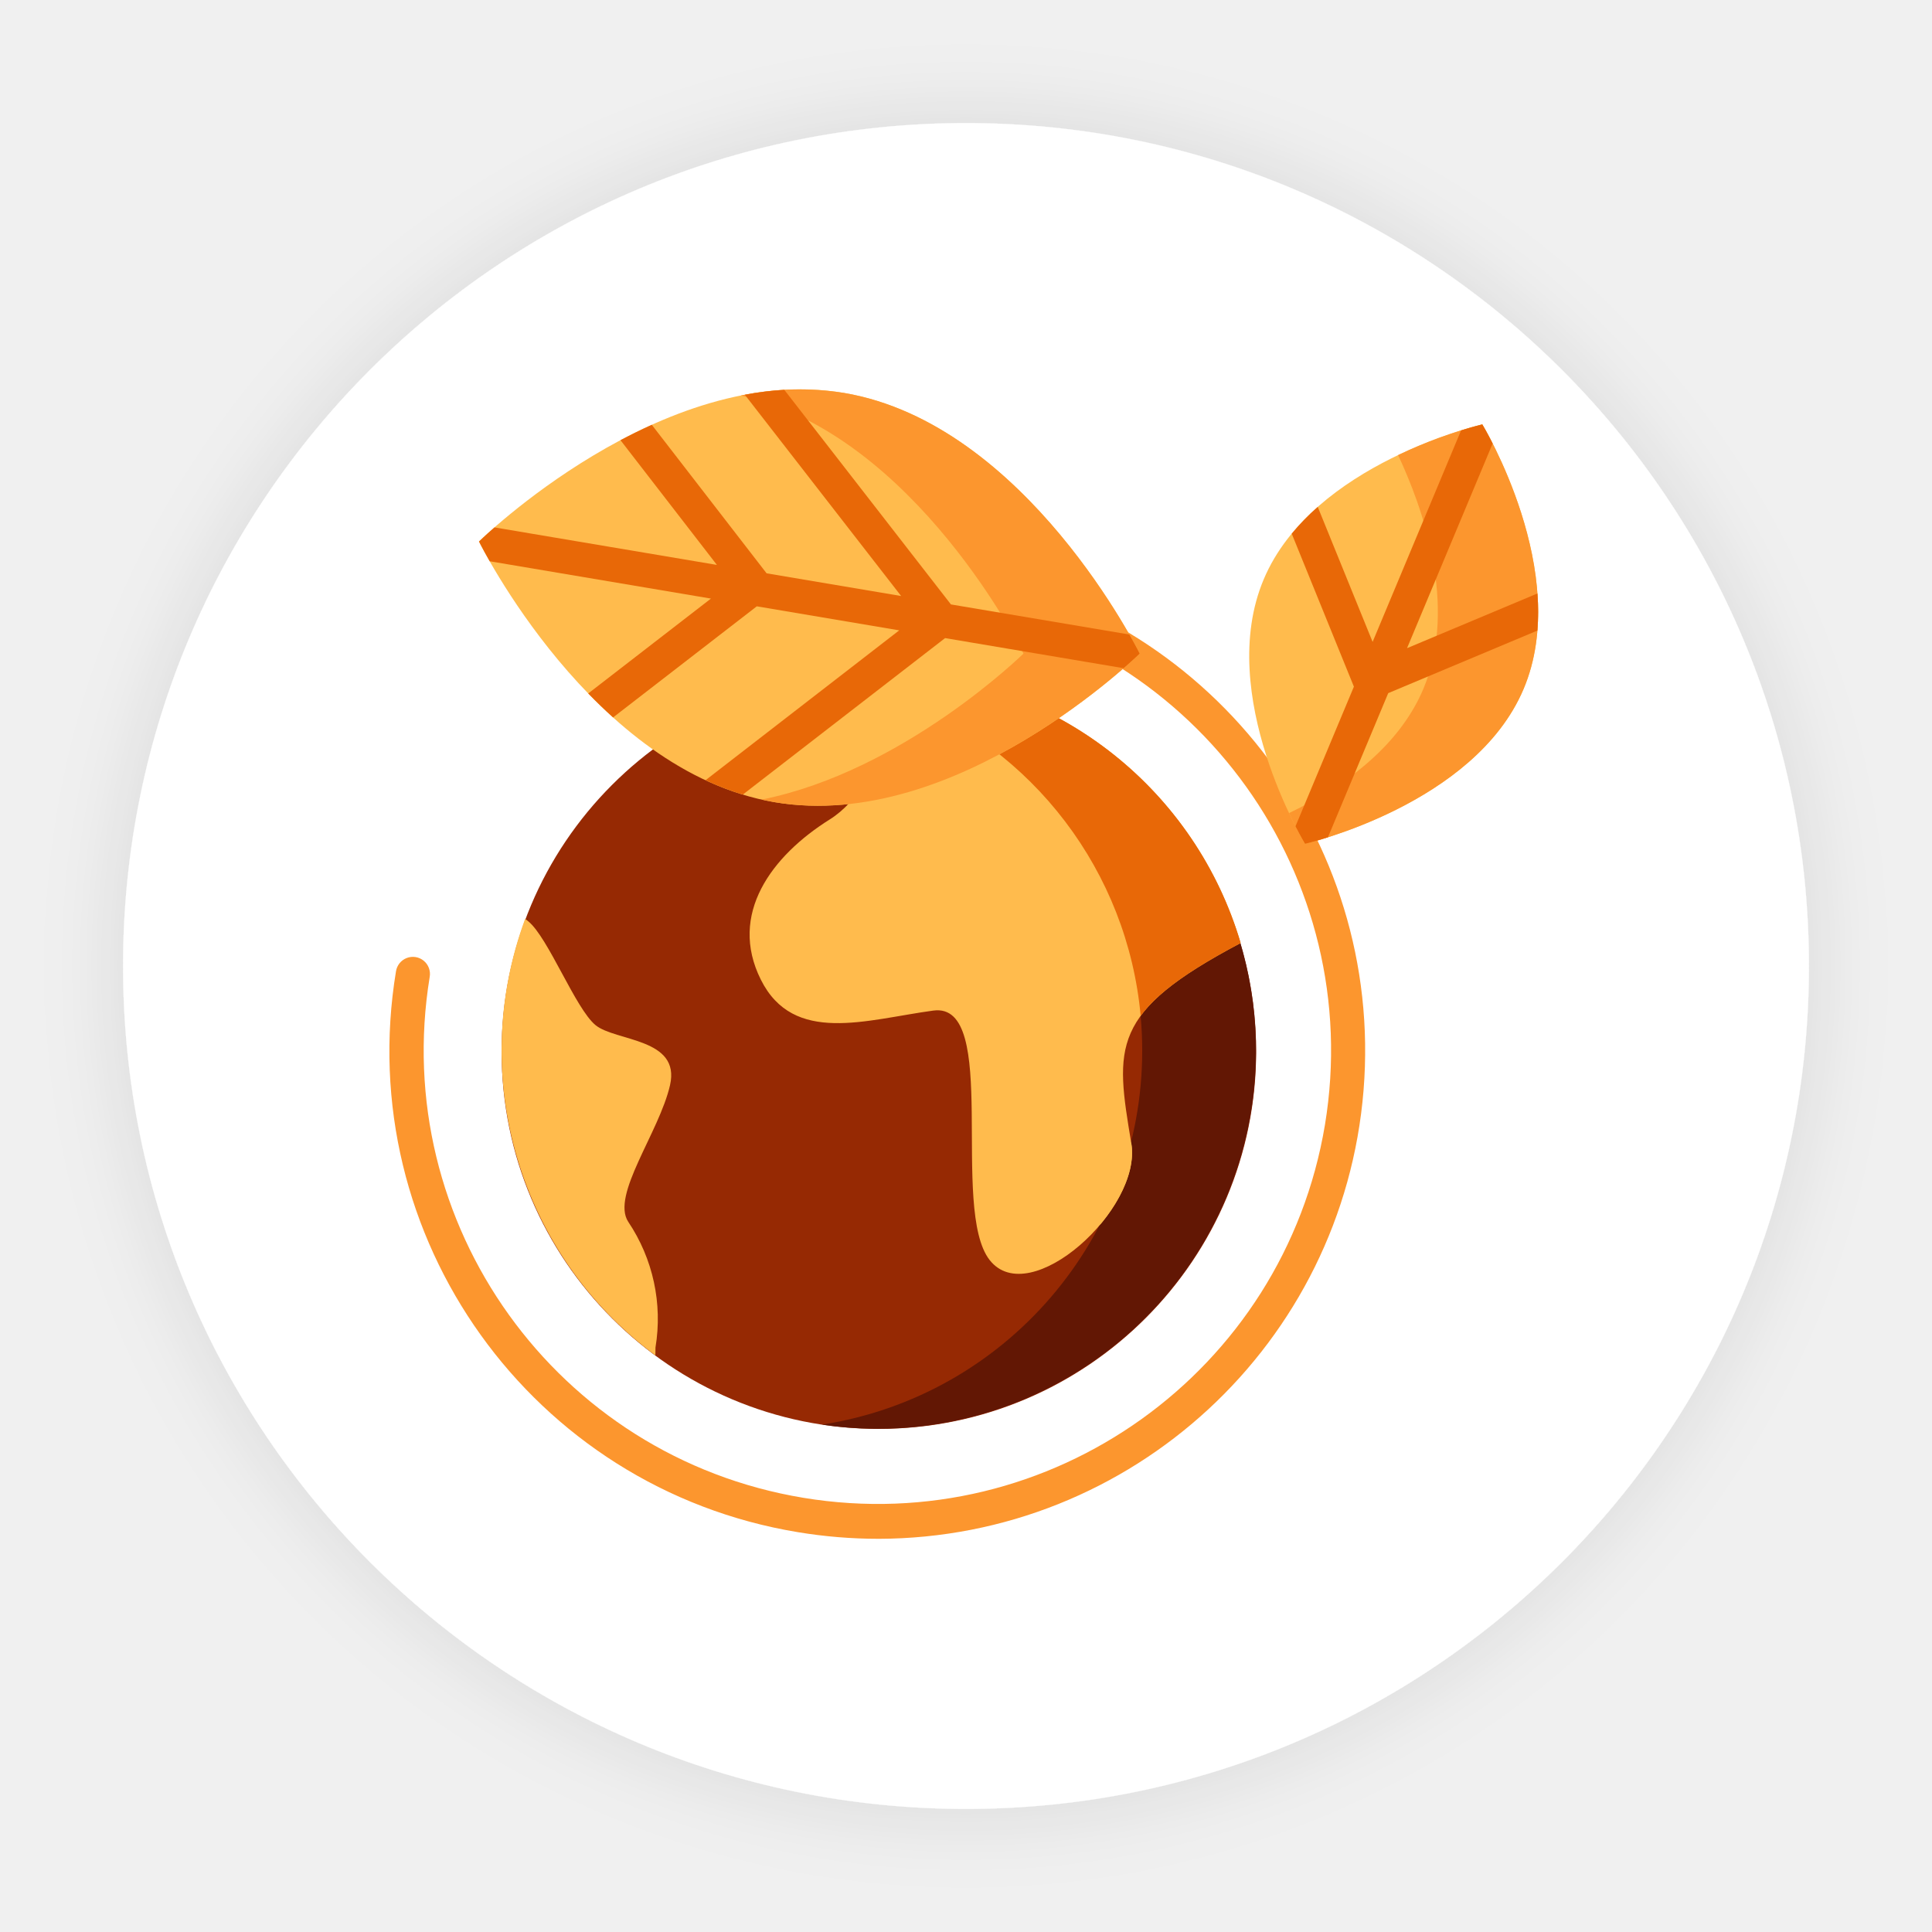
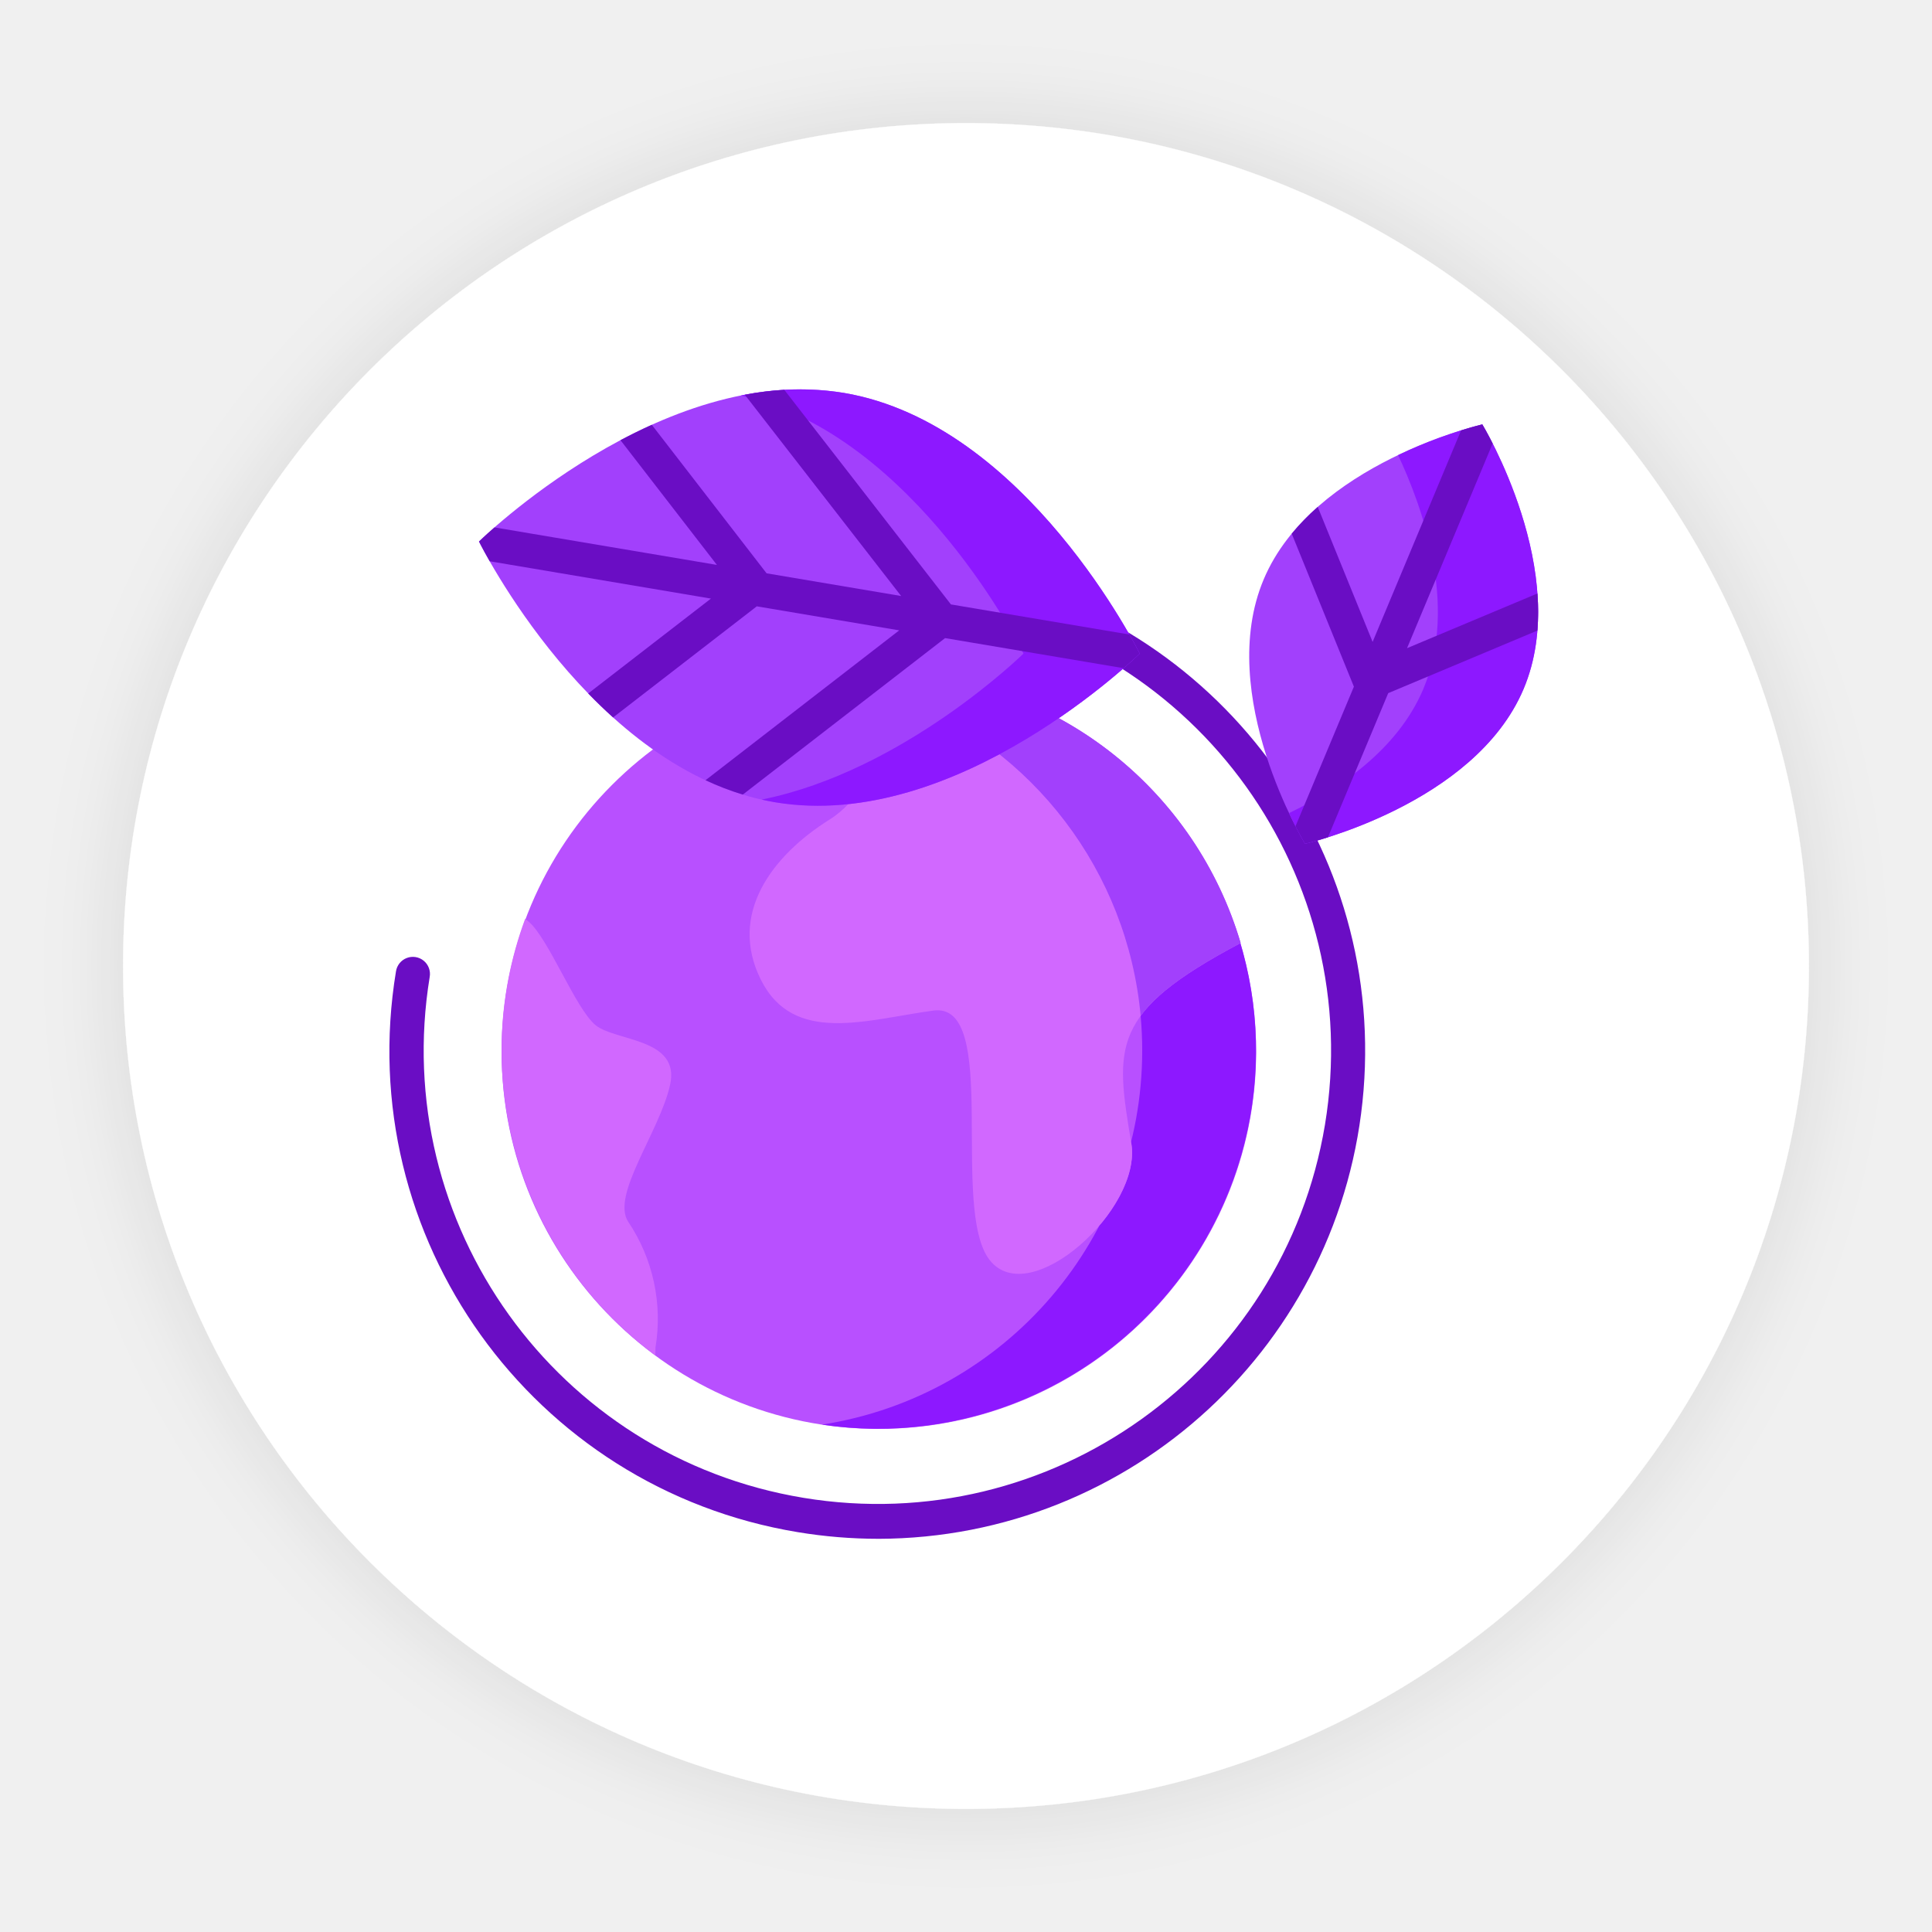
<svg xmlns="http://www.w3.org/2000/svg" width="471" height="471" viewBox="0 0 471 471">
  <defs>
    <filter id="a" x="0" y="0" width="471" height="471" filterUnits="userSpaceOnUse">
      <feOffset input="SourceAlpha" />
      <feGaussianBlur stdDeviation="10" result="b" />
      <feFlood flood-opacity="0.102" />
      <feComposite operator="in" in2="b" />
      <feComposite in="SourceGraphic" />
    </filter>
  </defs>
-   <g transform="translate(-145 -20)">
-     <g transform="matrix(1, 0, 0, 1, 145, 20)" filter="url(#a)">
+   <g transform="translate(-215 -12)">
+     <g transform="matrix(1, 0, 0, 1, 215, 12)" filter="url(#a)">
      <circle cx="205.5" cy="205.5" r="205.5" transform="translate(30 30)" fill="#fff" />
    </g>
-     <g transform="translate(239.918 114.918)">
-       <g transform="translate(0)">
-         <path d="M233.953,218.279a91.977,91.977,0,1,0-91.977,92.22A92.1,92.1,0,0,0,233.953,218.279Zm0,0" transform="translate(-22.634 -57.065)" fill="#962903" />
-         <path d="M206.564,126.059a92.372,92.372,0,0,0-13.888,1.045,92.272,92.272,0,0,1,0,182.35,92.206,92.206,0,1,0,13.888-183.4Zm0,0" transform="translate(-87.221 -57.065)" fill="#621704" />
-         <g transform="translate(27.366 69.18)">
-           <path d="M180.03,162.053c-14.168,8.879-24.8,23.083-16.826,39.067s25.681,9.766,42.064,7.547,3.985,48.39,13.726,60.82,37.192-12.43,34.536-28.413c-3.934-23.663-5.313-31.964,26.566-48.833l.086-.032a92.077,92.077,0,0,0-82.437-65.81l0,.139S194.2,153.174,180.03,162.053Zm0,0" transform="translate(-100.008 -126.398)" fill="#ffbb4d" />
-           <path d="M323.34,163.238l.019.015A.116.116,0,0,1,323.34,163.238Zm0,0" transform="translate(-173.737 -143.075)" fill="#ffbb4d" />
-           <path d="M343.891,182.895a0,0,0,0,0,0,0Zm0,0" transform="translate(-183.04 -151.973)" fill="#ffbb4d" />
-           <path d="M80.874,309.708c-4.255-6.489,7.528-21.751,10.183-33.294S77.774,265.758,72.9,261.762s-11.513-21.309-16.383-25.3l-.778-.614A92.474,92.474,0,0,0,87.487,342.273l.028-1.933A42.454,42.454,0,0,0,80.874,309.708Zm0,0" transform="translate(-50 -175.943)" fill="#ffbb4d" />
-           <path d="M324.132,335.637l-.058-.344a91.667,91.667,0,0,1-7.641,20.242C321.665,349.361,325.161,341.833,324.132,335.637Zm0,0" transform="translate(-170.611 -220.962)" fill="#ffbb4d" />
-         </g>
-         <path d="M227.7,126.4l0,.139s-.3,2.223-1.056,5.6a92.258,92.258,0,0,1,59.116,77.83c4.064-5.559,11.5-10.951,24.3-17.721l.086-.032A92.077,92.077,0,0,0,227.7,126.4Zm0,0" transform="translate(-102.595 -57.219)" fill="#e86807" />
-         <path d="M119.218,316.512a120.33,120.33,0,0,1-19.633-1.618A118.926,118.926,0,0,1,1.618,178.176a4.166,4.166,0,1,1,8.22,1.358,110.605,110.605,0,0,0,218.254,36.041,110.6,110.6,0,0,0-91.1-127.139,4.166,4.166,0,1,1,1.355-8.22,118.947,118.947,0,0,1-19.126,236.3Zm0,0" transform="translate(0 -36.287)" fill="#fc962e" />
-         <path d="M112,100.644C67.518,93.1,39.926,37.1,39.926,37.1S84.449-6.67,128.926.875,201,64.421,201,64.421,156.474,108.189,112,100.644Zm0,0" transform="translate(-18.074 0)" fill="#ffbb4d" />
-         <path d="M181.719.876a69.027,69.027,0,0,0-25.172.633c42.62,9.569,68.91,62.913,68.91,62.913s-29.145,28.646-63.831,35.59c1.045.235,2.1.451,3.162.633,44.478,7.545,89-36.223,89-36.223S226.2,8.42,181.719.876Zm0,0" transform="translate(-70.866 -0.001)" fill="#fc962e" />
-         <path d="M198.482,59.868l-43.5-7.337L114.356.215a76.5,76.5,0,0,0-9.621,1.2L142.842,50.48l-32.8-5.533L82.058,8.739c-2.625,1.184-5.178,2.442-7.639,3.746L97.93,42.9,43.7,33.753c-2.435,2.127-3.771,3.44-3.771,3.44s.894,1.811,2.608,4.815l53.938,9.1L66.558,74.237c1.926,1.984,3.947,3.945,6.059,5.847l35.037-27.09,34.722,5.858L95.153,95.388a69.359,69.359,0,0,0,9.084,3.506l49.32-38.154,43.524,7.342c2.523-2.2,3.915-3.564,3.915-3.564S200.135,62.773,198.482,59.868Zm0,0" transform="translate(-18.074 -0.097)" fill="#e86807" />
-         <path d="M386.559,53.352c11.932-28.234,53.273-37.739,53.273-37.739s22,36.27,10.065,64.5-53.273,37.739-53.273,37.739S374.627,81.586,386.559,53.352Zm0,0" transform="translate(-173.384 -7.068)" fill="#ffbb4d" />
-         <path d="M447.857,15.613A110.512,110.512,0,0,0,427.326,23.1c5.71,12.1,14.763,36.647,6.153,57.017-6.241,14.769-20.531,24.413-32.741,30.252,2.2,4.669,3.912,7.487,3.912,7.487s41.341-9.505,53.273-37.739S447.857,15.613,447.857,15.613Zm0,0" transform="translate(-181.408 -7.068)" fill="#fc962e" />
-         <path d="M461.847,56.831,430.055,70.167l20.873-49.9c-1.494-2.95-2.527-4.652-2.527-4.652s-1.967.453-5.167,1.454L421.662,68.639,408.285,35.725a57.366,57.366,0,0,0-6.343,6.525l15.158,37.3-14.239,34.04c1.39,2.713,2.333,4.269,2.333,4.269s2.138-.492,5.576-1.582l14.7-35.148,36.362-15.252A59.677,59.677,0,0,0,461.847,56.831Zm0,0" transform="translate(-181.953 -7.068)" fill="#e86807" />
-       </g>
+     <path d="M233.953,218.279a91.977,91.977,0,1,0-91.977,92.22A92.1,92.1,0,0,0,233.953,218.279Zm0,0" transform="translate(287.284 49.853)" fill="#b850ff" />
+     <path d="M206.564,126.059a92.372,92.372,0,0,0-13.888,1.045,92.272,92.272,0,0,1,0,182.35,92.206,92.206,0,1,0,13.888-183.4Zm0,0" transform="translate(222.697 49.853)" fill="#8d18ff" />
+     <g transform="translate(337.284 176.098)">
+       <path d="M180.03,162.053c-14.168,8.879-24.8,23.083-16.826,39.067s25.681,9.766,42.064,7.547,3.985,48.39,13.726,60.82,37.192-12.43,34.536-28.413c-3.934-23.663-5.313-31.964,26.566-48.833l.086-.032a92.077,92.077,0,0,0-82.437-65.81l0,.139S194.2,153.174,180.03,162.053Zm0,0" transform="translate(-100.008 -126.398)" fill="#d168ff" />
+       <path d="M323.34,163.238l.019.015A.116.116,0,0,1,323.34,163.238Zm0,0" transform="translate(-173.737 -143.075)" fill="#d168ff" />
+       <path d="M343.891,182.895a0,0,0,0,0,0,0Zm0,0" transform="translate(-183.04 -151.973)" fill="#d168ff" />
+       <path d="M80.874,309.708c-4.255-6.489,7.528-21.751,10.183-33.294S77.774,265.758,72.9,261.762s-11.513-21.309-16.383-25.3l-.778-.614A92.474,92.474,0,0,0,87.487,342.273l.028-1.933A42.454,42.454,0,0,0,80.874,309.708Zm0,0" transform="translate(-50 -175.943)" fill="#d168ff" />
+       <path d="M324.132,335.637l-.058-.344a91.667,91.667,0,0,1-7.641,20.242C321.665,349.361,325.161,341.833,324.132,335.637Zm0,0" transform="translate(-170.611 -220.962)" fill="#d168ff" />
    </g>
+     <path d="M227.7,126.4l0,.139s-.3,2.223-1.056,5.6a92.258,92.258,0,0,1,59.116,77.83c4.064-5.559,11.5-10.951,24.3-17.721l.086-.032A92.077,92.077,0,0,0,227.7,126.4Zm0,0" transform="translate(207.323 49.699)" fill="#a240fc" />
+     <path d="M119.218,316.512a120.33,120.33,0,0,1-19.633-1.618A118.926,118.926,0,0,1,1.618,178.176a4.166,4.166,0,1,1,8.22,1.358,110.605,110.605,0,0,0,218.254,36.041,110.6,110.6,0,0,0-91.1-127.139,4.166,4.166,0,1,1,1.355-8.22,118.947,118.947,0,0,1-19.126,236.3Zm0,0" transform="translate(309.918 70.631)" fill="#6a0dc4" />
+     <path d="M112,100.644C67.518,93.1,39.926,37.1,39.926,37.1S84.449-6.67,128.926.875,201,64.421,201,64.421,156.474,108.189,112,100.644Zm0,0" transform="translate(291.844 106.918)" fill="#a240fc" />
+     <path d="M181.719.876a69.027,69.027,0,0,0-25.172.633c42.62,9.569,68.91,62.913,68.91,62.913s-29.145,28.646-63.831,35.59c1.045.235,2.1.451,3.162.633,44.478,7.545,89-36.223,89-36.223S226.2,8.42,181.719.876Zm0,0" transform="translate(239.052 106.917)" fill="#8d18ff" />
+     <path d="M198.482,59.868l-43.5-7.337L114.356.215a76.5,76.5,0,0,0-9.621,1.2L142.842,50.48l-32.8-5.533L82.058,8.739c-2.625,1.184-5.178,2.442-7.639,3.746L97.93,42.9,43.7,33.753c-2.435,2.127-3.771,3.44-3.771,3.44s.894,1.811,2.608,4.815l53.938,9.1L66.558,74.237c1.926,1.984,3.947,3.945,6.059,5.847l35.037-27.09,34.722,5.858L95.153,95.388a69.359,69.359,0,0,0,9.084,3.506l49.32-38.154,43.524,7.342c2.523-2.2,3.915-3.564,3.915-3.564S200.135,62.773,198.482,59.868Zm0,0" transform="translate(291.844 106.821)" fill="#6a0dc4" />
+     <path d="M386.559,53.352c11.932-28.234,53.273-37.739,53.273-37.739s22,36.27,10.065,64.5-53.273,37.739-53.273,37.739S374.627,81.586,386.559,53.352Zm0,0" transform="translate(136.534 99.85)" fill="#a240fc" />
+     <path d="M447.857,15.613A110.512,110.512,0,0,0,427.326,23.1c5.71,12.1,14.763,36.647,6.153,57.017-6.241,14.769-20.531,24.413-32.741,30.252,2.2,4.669,3.912,7.487,3.912,7.487s41.341-9.505,53.273-37.739S447.857,15.613,447.857,15.613Zm0,0" transform="translate(128.51 99.85)" fill="#8d18ff" />
+     <path d="M461.847,56.831,430.055,70.167l20.873-49.9c-1.494-2.95-2.527-4.652-2.527-4.652s-1.967.453-5.167,1.454L421.662,68.639,408.285,35.725a57.366,57.366,0,0,0-6.343,6.525l15.158,37.3-14.239,34.04c1.39,2.713,2.333,4.269,2.333,4.269s2.138-.492,5.576-1.582l14.7-35.148,36.362-15.252A59.677,59.677,0,0,0,461.847,56.831Zm0,0" transform="translate(127.965 99.85)" fill="#6a0dc4" />
  </g>
</svg>
